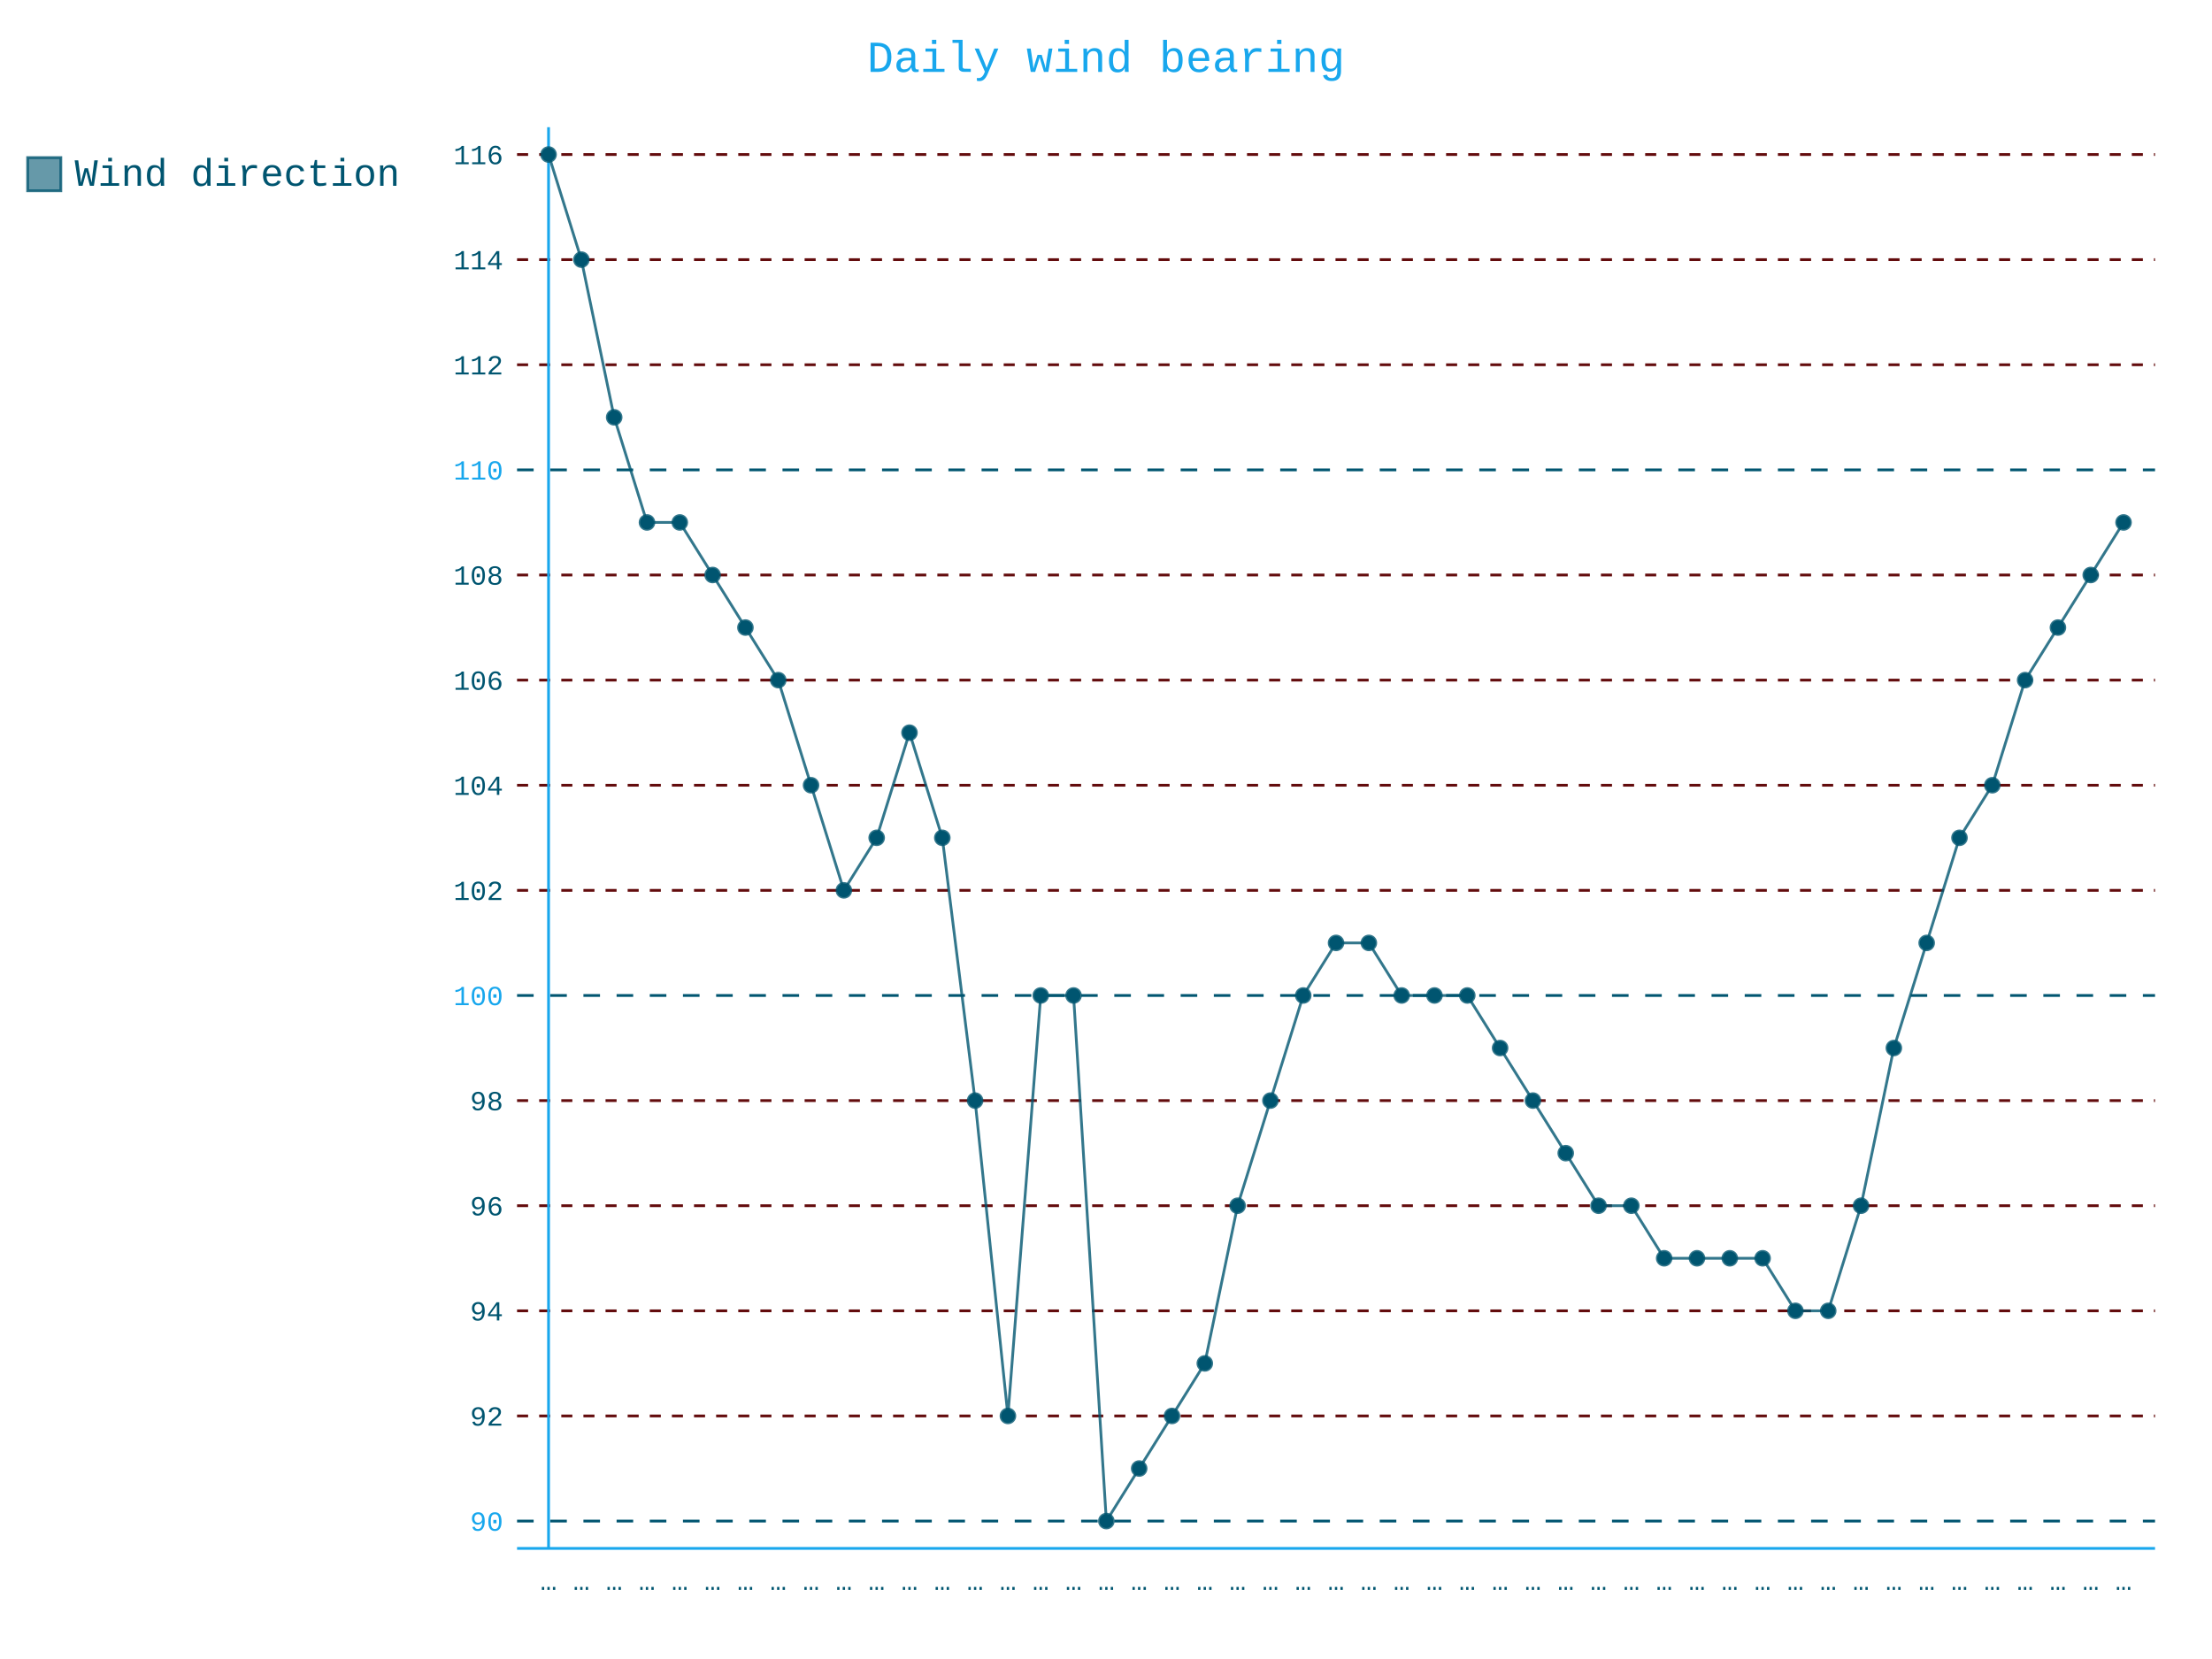
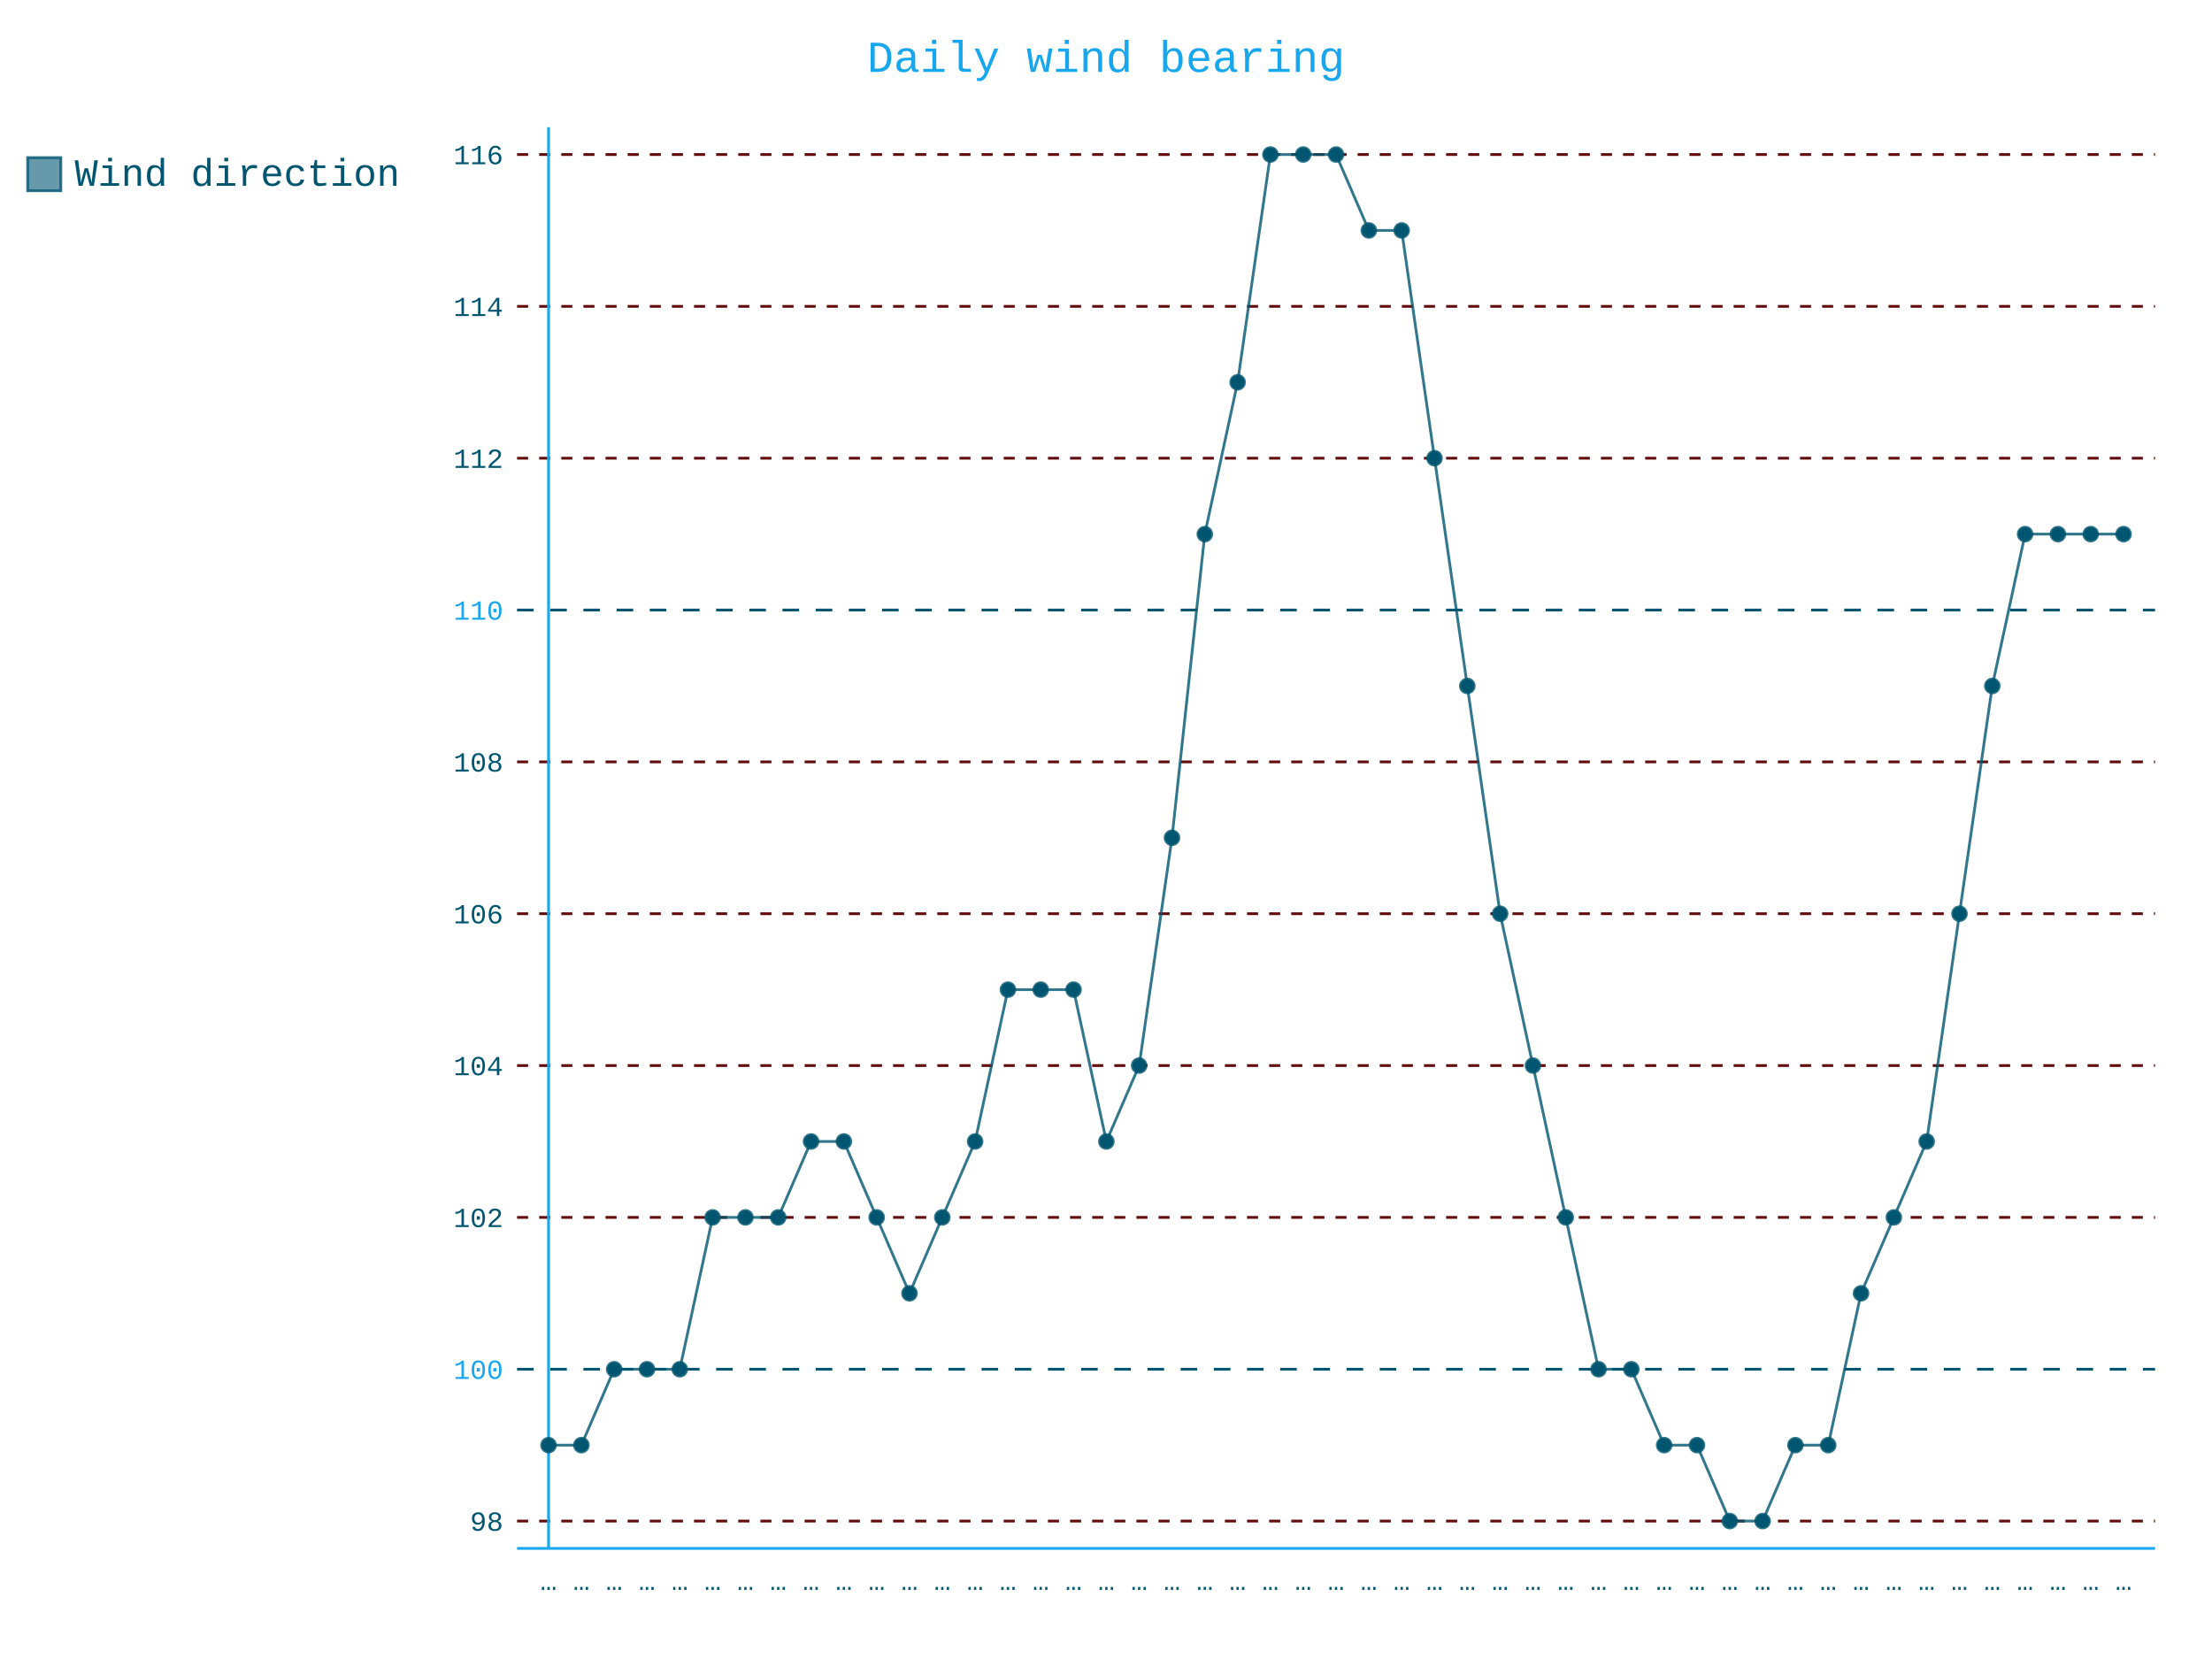
- <svg xmlns="http://www.w3.org/2000/svg" id="chart-e20627a0-2684-4f7e-abff-e2e1df52dd58" class="pygal-chart" viewBox="0 0 800 600">
+ <svg xmlns="http://www.w3.org/2000/svg" id="chart-c7358ca7-4b17-4e4b-8acf-7faa290faac4" class="pygal-chart" viewBox="0 0 800 600">
  <defs>
-     <style type="text/css">#chart-e20627a0-2684-4f7e-abff-e2e1df52dd58{-webkit-user-select:none;-webkit-font-smoothing:antialiased;font-family:Consolas,"Liberation Mono",Menlo,Courier,monospace}#chart-e20627a0-2684-4f7e-abff-e2e1df52dd58 .title{font-family:Consolas,"Liberation Mono",Menlo,Courier,monospace;font-size:16px}#chart-e20627a0-2684-4f7e-abff-e2e1df52dd58 .legends .legend text{font-family:Consolas,"Liberation Mono",Menlo,Courier,monospace;font-size:14px}#chart-e20627a0-2684-4f7e-abff-e2e1df52dd58 .axis text{font-family:Consolas,"Liberation Mono",Menlo,Courier,monospace;font-size:10px}#chart-e20627a0-2684-4f7e-abff-e2e1df52dd58 .axis text.major{font-family:Consolas,"Liberation Mono",Menlo,Courier,monospace;font-size:10px}#chart-e20627a0-2684-4f7e-abff-e2e1df52dd58 .text-overlay text.value{font-family:Consolas,"Liberation Mono",Menlo,Courier,monospace;font-size:16px}#chart-e20627a0-2684-4f7e-abff-e2e1df52dd58 .text-overlay text.label{font-family:Consolas,"Liberation Mono",Menlo,Courier,monospace;font-size:10px}#chart-e20627a0-2684-4f7e-abff-e2e1df52dd58 .tooltip{font-family:Consolas,"Liberation Mono",Menlo,Courier,monospace;font-size:14px}#chart-e20627a0-2684-4f7e-abff-e2e1df52dd58 text.no_data{font-family:Consolas,"Liberation Mono",Menlo,Courier,monospace;font-size:64px}
- #chart-e20627a0-2684-4f7e-abff-e2e1df52dd58{background-color:transparent}#chart-e20627a0-2684-4f7e-abff-e2e1df52dd58 path,#chart-e20627a0-2684-4f7e-abff-e2e1df52dd58 line,#chart-e20627a0-2684-4f7e-abff-e2e1df52dd58 rect,#chart-e20627a0-2684-4f7e-abff-e2e1df52dd58 circle{-webkit-transition:400ms ease-in;-moz-transition:400ms ease-in;transition:400ms ease-in}#chart-e20627a0-2684-4f7e-abff-e2e1df52dd58 .graph &gt; .background{fill:transparent}#chart-e20627a0-2684-4f7e-abff-e2e1df52dd58 .plot &gt; .background{fill:transparent}#chart-e20627a0-2684-4f7e-abff-e2e1df52dd58 .graph{fill:#005570}#chart-e20627a0-2684-4f7e-abff-e2e1df52dd58 text.no_data{fill:#18a7ed}#chart-e20627a0-2684-4f7e-abff-e2e1df52dd58 .title{fill:#18a7ed}#chart-e20627a0-2684-4f7e-abff-e2e1df52dd58 .legends .legend text{fill:#005570}#chart-e20627a0-2684-4f7e-abff-e2e1df52dd58 .legends .legend:hover text{fill:#18a7ed}#chart-e20627a0-2684-4f7e-abff-e2e1df52dd58 .axis .line{stroke:#18a7ed}#chart-e20627a0-2684-4f7e-abff-e2e1df52dd58 .axis .guide.line{stroke:#630C0D}#chart-e20627a0-2684-4f7e-abff-e2e1df52dd58 .axis .major.line{stroke:#005570}#chart-e20627a0-2684-4f7e-abff-e2e1df52dd58 .axis text.major{fill:#18a7ed}#chart-e20627a0-2684-4f7e-abff-e2e1df52dd58 .axis.y .guides:hover .guide.line,#chart-e20627a0-2684-4f7e-abff-e2e1df52dd58 .line-graph .axis.x .guides:hover .guide.line,#chart-e20627a0-2684-4f7e-abff-e2e1df52dd58 .stackedline-graph .axis.x .guides:hover .guide.line,#chart-e20627a0-2684-4f7e-abff-e2e1df52dd58 .xy-graph .axis.x .guides:hover .guide.line{stroke:#18a7ed}#chart-e20627a0-2684-4f7e-abff-e2e1df52dd58 .axis .guides:hover text{fill:#18a7ed}#chart-e20627a0-2684-4f7e-abff-e2e1df52dd58 .reactive{fill-opacity:.6;stroke-opacity:.8}#chart-e20627a0-2684-4f7e-abff-e2e1df52dd58 .ci{stroke:#005570}#chart-e20627a0-2684-4f7e-abff-e2e1df52dd58 .reactive.active,#chart-e20627a0-2684-4f7e-abff-e2e1df52dd58 .active .reactive{fill-opacity:.9;stroke-opacity:.9;stroke-width:4}#chart-e20627a0-2684-4f7e-abff-e2e1df52dd58 .ci .reactive.active{stroke-width:1.5}#chart-e20627a0-2684-4f7e-abff-e2e1df52dd58 .series text{fill:#18a7ed}#chart-e20627a0-2684-4f7e-abff-e2e1df52dd58 .tooltip rect{fill:transparent;stroke:#18a7ed;-webkit-transition:opacity 400ms ease-in;-moz-transition:opacity 400ms ease-in;transition:opacity 400ms ease-in}#chart-e20627a0-2684-4f7e-abff-e2e1df52dd58 .tooltip .label{fill:#005570}#chart-e20627a0-2684-4f7e-abff-e2e1df52dd58 .tooltip .label{fill:#005570}#chart-e20627a0-2684-4f7e-abff-e2e1df52dd58 .tooltip .legend{font-size:.8em;fill:#630C0D}#chart-e20627a0-2684-4f7e-abff-e2e1df52dd58 .tooltip .x_label{font-size:.6em;fill:#18a7ed}#chart-e20627a0-2684-4f7e-abff-e2e1df52dd58 .tooltip .xlink{font-size:.5em;text-decoration:underline}#chart-e20627a0-2684-4f7e-abff-e2e1df52dd58 .tooltip .value{font-size:1.5em}#chart-e20627a0-2684-4f7e-abff-e2e1df52dd58 .bound{font-size:.5em}#chart-e20627a0-2684-4f7e-abff-e2e1df52dd58 .max-value{font-size:.75em;fill:#630C0D}#chart-e20627a0-2684-4f7e-abff-e2e1df52dd58 .map-element{fill:transparent;stroke:#630C0D !important}#chart-e20627a0-2684-4f7e-abff-e2e1df52dd58 .map-element .reactive{fill-opacity:inherit;stroke-opacity:inherit}#chart-e20627a0-2684-4f7e-abff-e2e1df52dd58 .color-0,#chart-e20627a0-2684-4f7e-abff-e2e1df52dd58 .color-0 a:visited{stroke:#005570;fill:#005570}#chart-e20627a0-2684-4f7e-abff-e2e1df52dd58 .text-overlay .color-0 text{fill:black}
- #chart-e20627a0-2684-4f7e-abff-e2e1df52dd58 text.no_data{text-anchor:middle}#chart-e20627a0-2684-4f7e-abff-e2e1df52dd58 .guide.line{fill:none}#chart-e20627a0-2684-4f7e-abff-e2e1df52dd58 .centered{text-anchor:middle}#chart-e20627a0-2684-4f7e-abff-e2e1df52dd58 .title{text-anchor:middle}#chart-e20627a0-2684-4f7e-abff-e2e1df52dd58 .legends .legend text{fill-opacity:1}#chart-e20627a0-2684-4f7e-abff-e2e1df52dd58 .axis.x text{text-anchor:middle}#chart-e20627a0-2684-4f7e-abff-e2e1df52dd58 .axis.x:not(.web) text[transform]{text-anchor:start}#chart-e20627a0-2684-4f7e-abff-e2e1df52dd58 .axis.x:not(.web) text[transform].backwards{text-anchor:end}#chart-e20627a0-2684-4f7e-abff-e2e1df52dd58 .axis.y text{text-anchor:end}#chart-e20627a0-2684-4f7e-abff-e2e1df52dd58 .axis.y text[transform].backwards{text-anchor:start}#chart-e20627a0-2684-4f7e-abff-e2e1df52dd58 .axis.y2 text{text-anchor:start}#chart-e20627a0-2684-4f7e-abff-e2e1df52dd58 .axis.y2 text[transform].backwards{text-anchor:end}#chart-e20627a0-2684-4f7e-abff-e2e1df52dd58 .axis .guide.line{stroke-dasharray:4,4}#chart-e20627a0-2684-4f7e-abff-e2e1df52dd58 .axis .major.guide.line{stroke-dasharray:6,6}#chart-e20627a0-2684-4f7e-abff-e2e1df52dd58 .horizontal .axis.y .guide.line,#chart-e20627a0-2684-4f7e-abff-e2e1df52dd58 .horizontal .axis.y2 .guide.line,#chart-e20627a0-2684-4f7e-abff-e2e1df52dd58 .vertical .axis.x .guide.line{opacity:0}#chart-e20627a0-2684-4f7e-abff-e2e1df52dd58 .horizontal .axis.always_show .guide.line,#chart-e20627a0-2684-4f7e-abff-e2e1df52dd58 .vertical .axis.always_show .guide.line{opacity:1 !important}#chart-e20627a0-2684-4f7e-abff-e2e1df52dd58 .axis.y .guides:hover .guide.line,#chart-e20627a0-2684-4f7e-abff-e2e1df52dd58 .axis.y2 .guides:hover .guide.line,#chart-e20627a0-2684-4f7e-abff-e2e1df52dd58 .axis.x .guides:hover .guide.line{opacity:1}#chart-e20627a0-2684-4f7e-abff-e2e1df52dd58 .axis .guides:hover text{opacity:1}#chart-e20627a0-2684-4f7e-abff-e2e1df52dd58 .nofill{fill:none}#chart-e20627a0-2684-4f7e-abff-e2e1df52dd58 .subtle-fill{fill-opacity:.2}#chart-e20627a0-2684-4f7e-abff-e2e1df52dd58 .dot{stroke-width:1px;fill-opacity:1}#chart-e20627a0-2684-4f7e-abff-e2e1df52dd58 .dot.active{stroke-width:5px}#chart-e20627a0-2684-4f7e-abff-e2e1df52dd58 .dot.negative{fill:transparent}#chart-e20627a0-2684-4f7e-abff-e2e1df52dd58 text,#chart-e20627a0-2684-4f7e-abff-e2e1df52dd58 tspan{stroke:none !important}#chart-e20627a0-2684-4f7e-abff-e2e1df52dd58 .series text.active{opacity:1}#chart-e20627a0-2684-4f7e-abff-e2e1df52dd58 .tooltip rect{fill-opacity:.95;stroke-width:.5}#chart-e20627a0-2684-4f7e-abff-e2e1df52dd58 .tooltip text{fill-opacity:1}#chart-e20627a0-2684-4f7e-abff-e2e1df52dd58 .showable{visibility:hidden}#chart-e20627a0-2684-4f7e-abff-e2e1df52dd58 .showable.shown{visibility:visible}#chart-e20627a0-2684-4f7e-abff-e2e1df52dd58 .gauge-background{fill:rgba(229,229,229,1);stroke:none}#chart-e20627a0-2684-4f7e-abff-e2e1df52dd58 .bg-lines{stroke:transparent;stroke-width:2px}</style>
+     <style type="text/css">#chart-c7358ca7-4b17-4e4b-8acf-7faa290faac4{-webkit-user-select:none;-webkit-font-smoothing:antialiased;font-family:Consolas,"Liberation Mono",Menlo,Courier,monospace}#chart-c7358ca7-4b17-4e4b-8acf-7faa290faac4 .title{font-family:Consolas,"Liberation Mono",Menlo,Courier,monospace;font-size:16px}#chart-c7358ca7-4b17-4e4b-8acf-7faa290faac4 .legends .legend text{font-family:Consolas,"Liberation Mono",Menlo,Courier,monospace;font-size:14px}#chart-c7358ca7-4b17-4e4b-8acf-7faa290faac4 .axis text{font-family:Consolas,"Liberation Mono",Menlo,Courier,monospace;font-size:10px}#chart-c7358ca7-4b17-4e4b-8acf-7faa290faac4 .axis text.major{font-family:Consolas,"Liberation Mono",Menlo,Courier,monospace;font-size:10px}#chart-c7358ca7-4b17-4e4b-8acf-7faa290faac4 .text-overlay text.value{font-family:Consolas,"Liberation Mono",Menlo,Courier,monospace;font-size:16px}#chart-c7358ca7-4b17-4e4b-8acf-7faa290faac4 .text-overlay text.label{font-family:Consolas,"Liberation Mono",Menlo,Courier,monospace;font-size:10px}#chart-c7358ca7-4b17-4e4b-8acf-7faa290faac4 .tooltip{font-family:Consolas,"Liberation Mono",Menlo,Courier,monospace;font-size:14px}#chart-c7358ca7-4b17-4e4b-8acf-7faa290faac4 text.no_data{font-family:Consolas,"Liberation Mono",Menlo,Courier,monospace;font-size:64px}
+ #chart-c7358ca7-4b17-4e4b-8acf-7faa290faac4{background-color:transparent}#chart-c7358ca7-4b17-4e4b-8acf-7faa290faac4 path,#chart-c7358ca7-4b17-4e4b-8acf-7faa290faac4 line,#chart-c7358ca7-4b17-4e4b-8acf-7faa290faac4 rect,#chart-c7358ca7-4b17-4e4b-8acf-7faa290faac4 circle{-webkit-transition:400ms ease-in;-moz-transition:400ms ease-in;transition:400ms ease-in}#chart-c7358ca7-4b17-4e4b-8acf-7faa290faac4 .graph &gt; .background{fill:transparent}#chart-c7358ca7-4b17-4e4b-8acf-7faa290faac4 .plot &gt; .background{fill:transparent}#chart-c7358ca7-4b17-4e4b-8acf-7faa290faac4 .graph{fill:#005570}#chart-c7358ca7-4b17-4e4b-8acf-7faa290faac4 text.no_data{fill:#18a7ed}#chart-c7358ca7-4b17-4e4b-8acf-7faa290faac4 .title{fill:#18a7ed}#chart-c7358ca7-4b17-4e4b-8acf-7faa290faac4 .legends .legend text{fill:#005570}#chart-c7358ca7-4b17-4e4b-8acf-7faa290faac4 .legends .legend:hover text{fill:#18a7ed}#chart-c7358ca7-4b17-4e4b-8acf-7faa290faac4 .axis .line{stroke:#18a7ed}#chart-c7358ca7-4b17-4e4b-8acf-7faa290faac4 .axis .guide.line{stroke:#630C0D}#chart-c7358ca7-4b17-4e4b-8acf-7faa290faac4 .axis .major.line{stroke:#005570}#chart-c7358ca7-4b17-4e4b-8acf-7faa290faac4 .axis text.major{fill:#18a7ed}#chart-c7358ca7-4b17-4e4b-8acf-7faa290faac4 .axis.y .guides:hover .guide.line,#chart-c7358ca7-4b17-4e4b-8acf-7faa290faac4 .line-graph .axis.x .guides:hover .guide.line,#chart-c7358ca7-4b17-4e4b-8acf-7faa290faac4 .stackedline-graph .axis.x .guides:hover .guide.line,#chart-c7358ca7-4b17-4e4b-8acf-7faa290faac4 .xy-graph .axis.x .guides:hover .guide.line{stroke:#18a7ed}#chart-c7358ca7-4b17-4e4b-8acf-7faa290faac4 .axis .guides:hover text{fill:#18a7ed}#chart-c7358ca7-4b17-4e4b-8acf-7faa290faac4 .reactive{fill-opacity:.6;stroke-opacity:.8}#chart-c7358ca7-4b17-4e4b-8acf-7faa290faac4 .ci{stroke:#005570}#chart-c7358ca7-4b17-4e4b-8acf-7faa290faac4 .reactive.active,#chart-c7358ca7-4b17-4e4b-8acf-7faa290faac4 .active .reactive{fill-opacity:.9;stroke-opacity:.9;stroke-width:4}#chart-c7358ca7-4b17-4e4b-8acf-7faa290faac4 .ci .reactive.active{stroke-width:1.5}#chart-c7358ca7-4b17-4e4b-8acf-7faa290faac4 .series text{fill:#18a7ed}#chart-c7358ca7-4b17-4e4b-8acf-7faa290faac4 .tooltip rect{fill:transparent;stroke:#18a7ed;-webkit-transition:opacity 400ms ease-in;-moz-transition:opacity 400ms ease-in;transition:opacity 400ms ease-in}#chart-c7358ca7-4b17-4e4b-8acf-7faa290faac4 .tooltip .label{fill:#005570}#chart-c7358ca7-4b17-4e4b-8acf-7faa290faac4 .tooltip .label{fill:#005570}#chart-c7358ca7-4b17-4e4b-8acf-7faa290faac4 .tooltip .legend{font-size:.8em;fill:#630C0D}#chart-c7358ca7-4b17-4e4b-8acf-7faa290faac4 .tooltip .x_label{font-size:.6em;fill:#18a7ed}#chart-c7358ca7-4b17-4e4b-8acf-7faa290faac4 .tooltip .xlink{font-size:.5em;text-decoration:underline}#chart-c7358ca7-4b17-4e4b-8acf-7faa290faac4 .tooltip .value{font-size:1.5em}#chart-c7358ca7-4b17-4e4b-8acf-7faa290faac4 .bound{font-size:.5em}#chart-c7358ca7-4b17-4e4b-8acf-7faa290faac4 .max-value{font-size:.75em;fill:#630C0D}#chart-c7358ca7-4b17-4e4b-8acf-7faa290faac4 .map-element{fill:transparent;stroke:#630C0D !important}#chart-c7358ca7-4b17-4e4b-8acf-7faa290faac4 .map-element .reactive{fill-opacity:inherit;stroke-opacity:inherit}#chart-c7358ca7-4b17-4e4b-8acf-7faa290faac4 .color-0,#chart-c7358ca7-4b17-4e4b-8acf-7faa290faac4 .color-0 a:visited{stroke:#005570;fill:#005570}#chart-c7358ca7-4b17-4e4b-8acf-7faa290faac4 .text-overlay .color-0 text{fill:black}
+ #chart-c7358ca7-4b17-4e4b-8acf-7faa290faac4 text.no_data{text-anchor:middle}#chart-c7358ca7-4b17-4e4b-8acf-7faa290faac4 .guide.line{fill:none}#chart-c7358ca7-4b17-4e4b-8acf-7faa290faac4 .centered{text-anchor:middle}#chart-c7358ca7-4b17-4e4b-8acf-7faa290faac4 .title{text-anchor:middle}#chart-c7358ca7-4b17-4e4b-8acf-7faa290faac4 .legends .legend text{fill-opacity:1}#chart-c7358ca7-4b17-4e4b-8acf-7faa290faac4 .axis.x text{text-anchor:middle}#chart-c7358ca7-4b17-4e4b-8acf-7faa290faac4 .axis.x:not(.web) text[transform]{text-anchor:start}#chart-c7358ca7-4b17-4e4b-8acf-7faa290faac4 .axis.x:not(.web) text[transform].backwards{text-anchor:end}#chart-c7358ca7-4b17-4e4b-8acf-7faa290faac4 .axis.y text{text-anchor:end}#chart-c7358ca7-4b17-4e4b-8acf-7faa290faac4 .axis.y text[transform].backwards{text-anchor:start}#chart-c7358ca7-4b17-4e4b-8acf-7faa290faac4 .axis.y2 text{text-anchor:start}#chart-c7358ca7-4b17-4e4b-8acf-7faa290faac4 .axis.y2 text[transform].backwards{text-anchor:end}#chart-c7358ca7-4b17-4e4b-8acf-7faa290faac4 .axis .guide.line{stroke-dasharray:4,4}#chart-c7358ca7-4b17-4e4b-8acf-7faa290faac4 .axis .major.guide.line{stroke-dasharray:6,6}#chart-c7358ca7-4b17-4e4b-8acf-7faa290faac4 .horizontal .axis.y .guide.line,#chart-c7358ca7-4b17-4e4b-8acf-7faa290faac4 .horizontal .axis.y2 .guide.line,#chart-c7358ca7-4b17-4e4b-8acf-7faa290faac4 .vertical .axis.x .guide.line{opacity:0}#chart-c7358ca7-4b17-4e4b-8acf-7faa290faac4 .horizontal .axis.always_show .guide.line,#chart-c7358ca7-4b17-4e4b-8acf-7faa290faac4 .vertical .axis.always_show .guide.line{opacity:1 !important}#chart-c7358ca7-4b17-4e4b-8acf-7faa290faac4 .axis.y .guides:hover .guide.line,#chart-c7358ca7-4b17-4e4b-8acf-7faa290faac4 .axis.y2 .guides:hover .guide.line,#chart-c7358ca7-4b17-4e4b-8acf-7faa290faac4 .axis.x .guides:hover .guide.line{opacity:1}#chart-c7358ca7-4b17-4e4b-8acf-7faa290faac4 .axis .guides:hover text{opacity:1}#chart-c7358ca7-4b17-4e4b-8acf-7faa290faac4 .nofill{fill:none}#chart-c7358ca7-4b17-4e4b-8acf-7faa290faac4 .subtle-fill{fill-opacity:.2}#chart-c7358ca7-4b17-4e4b-8acf-7faa290faac4 .dot{stroke-width:1px;fill-opacity:1}#chart-c7358ca7-4b17-4e4b-8acf-7faa290faac4 .dot.active{stroke-width:5px}#chart-c7358ca7-4b17-4e4b-8acf-7faa290faac4 .dot.negative{fill:transparent}#chart-c7358ca7-4b17-4e4b-8acf-7faa290faac4 text,#chart-c7358ca7-4b17-4e4b-8acf-7faa290faac4 tspan{stroke:none !important}#chart-c7358ca7-4b17-4e4b-8acf-7faa290faac4 .series text.active{opacity:1}#chart-c7358ca7-4b17-4e4b-8acf-7faa290faac4 .tooltip rect{fill-opacity:.95;stroke-width:.5}#chart-c7358ca7-4b17-4e4b-8acf-7faa290faac4 .tooltip text{fill-opacity:1}#chart-c7358ca7-4b17-4e4b-8acf-7faa290faac4 .showable{visibility:hidden}#chart-c7358ca7-4b17-4e4b-8acf-7faa290faac4 .showable.shown{visibility:visible}#chart-c7358ca7-4b17-4e4b-8acf-7faa290faac4 .gauge-background{fill:rgba(229,229,229,1);stroke:none}#chart-c7358ca7-4b17-4e4b-8acf-7faa290faac4 .bg-lines{stroke:transparent;stroke-width:2px}</style>
  </defs>
  <g class="graph line-graph vertical">
    <rect class="background" height="600" width="800" x="0" y="0" />
    <g class="plot" transform="translate(187, 46)">
      <rect class="background" height="514" width="592.4" x="0" y="0" />
      <g class="axis y always_show">
        <path class="line" d="M0 514 h592.4" />
        <g class="guides">
-           <path class="major guide line" d="M0 504.115 h592.4" />
-           <text class="major" x="-5" y="507.615">90</text>
-         </g>
-         <g class="guides">
-           <path class="guide line" d="M0 466.098 h592.4" />
-           <text class="" x="-5" y="469.598">92</text>
-         </g>
-         <g class="guides">
-           <path class="guide line" d="M0 428.08 h592.4" />
-           <text class="" x="-5" y="431.58">94</text>
-         </g>
-         <g class="guides">
-           <path class="guide line" d="M0 390.062 h592.4" />
-           <text class="" x="-5" y="393.562">96</text>
-         </g>
-         <g class="guides">
-           <path class="guide line" d="M0 352.044 h592.4" />
-           <text class="" x="-5" y="355.544">98</text>
-         </g>
-         <g class="guides">
-           <path class="major guide line" d="M0 314.027 h592.4" />
-           <text class="major" x="-5" y="317.527">100</text>
-         </g>
-         <g class="guides">
-           <path class="guide line" d="M0 276.009 h592.4" />
-           <text class="" x="-5" y="279.509">102</text>
-         </g>
-         <g class="guides">
-           <path class="guide line" d="M0 237.991 h592.4" />
-           <text class="" x="-5" y="241.491">104</text>
-         </g>
-         <g class="guides">
-           <path class="guide line" d="M0 199.973 h592.4" />
-           <text class="" x="-5" y="203.473">106</text>
-         </g>
-         <g class="guides">
-           <path class="guide line" d="M0 161.956 h592.4" />
-           <text class="" x="-5" y="165.456">108</text>
-         </g>
-         <g class="guides">
-           <path class="major guide line" d="M0 123.938 h592.4" />
-           <text class="major" x="-5" y="127.438">110</text>
-         </g>
-         <g class="guides">
-           <path class="guide line" d="M0 85.92 h592.4" />
-           <text class="" x="-5" y="89.42">112</text>
-         </g>
-         <g class="guides">
-           <path class="guide line" d="M0 47.902 h592.4" />
-           <text class="" x="-5" y="51.402">114</text>
+           <path class="guide line" d="M0 504.115 h592.4" />
+           <text class="" x="-5" y="507.615">98</text>
+         </g>
+         <g class="guides">
+           <path class="major guide line" d="M0 449.201 h592.4" />
+           <text class="major" x="-5" y="452.701">100</text>
+         </g>
+         <g class="guides">
+           <path class="guide line" d="M0 394.286 h592.4" />
+           <text class="" x="-5" y="397.786">102</text>
+         </g>
+         <g class="guides">
+           <path class="guide line" d="M0 339.372 h592.4" />
+           <text class="" x="-5" y="342.872">104</text>
+         </g>
+         <g class="guides">
+           <path class="guide line" d="M0 284.457 h592.4" />
+           <text class="" x="-5" y="287.957">106</text>
+         </g>
+         <g class="guides">
+           <path class="guide line" d="M0 229.543 h592.4" />
+           <text class="" x="-5" y="233.043">108</text>
+         </g>
+         <g class="guides">
+           <path class="major guide line" d="M0 174.628 h592.4" />
+           <text class="major" x="-5" y="178.128">110</text>
+         </g>
+         <g class="guides">
+           <path class="guide line" d="M0 119.714 h592.4" />
+           <text class="" x="-5" y="123.214">112</text>
+         </g>
+         <g class="guides">
+           <path class="guide line" d="M0 64.799 h592.4" />
+           <text class="" x="-5" y="68.299">114</text>
        </g>
        <g class="guides">
          <path class="guide line" d="M0 9.885 h592.4" />
          <text class="" x="-5" y="13.385">116</text>
        </g>
      </g>
      <g class="axis x">
        <g class="guides">
          <path class="line" d="M11.392 0 v514" />
          <text class="" x="11.392" y="529.0">…</text>
        </g>
        <g class="guides">
          <path class="guide line" d="M23.259 0 v514" />
          <text class="" x="23.259" y="529.0">…</text>
        </g>
        <g class="guides">
          <path class="guide line" d="M35.126 0 v514" />
          <text class="" x="35.126" y="529.0">…</text>
        </g>
        <g class="guides">
          <path class="guide line" d="M46.993 0 v514" />
          <text class="" x="46.993" y="529.0">…</text>
        </g>
        <g class="guides">
          <path class="guide line" d="M58.86 0 v514" />
          <text class="" x="58.86" y="529.0">…</text>
        </g>
        <g class="guides">
          <path class="guide line" d="M70.727 0 v514" />
          <text class="" x="70.727" y="529.0">…</text>
        </g>
        <g class="guides">
          <path class="guide line" d="M82.594 0 v514" />
          <text class="" x="82.594" y="529.0">…</text>
        </g>
        <g class="guides">
          <path class="guide line" d="M94.461 0 v514" />
          <text class="" x="94.461" y="529.0">…</text>
        </g>
        <g class="guides">
          <path class="guide line" d="M106.328 0 v514" />
          <text class="" x="106.328" y="529.0">…</text>
        </g>
        <g class="guides">
          <path class="guide line" d="M118.195 0 v514" />
          <text class="" x="118.195" y="529.0">…</text>
        </g>
        <g class="guides">
          <path class="guide line" d="M130.062 0 v514" />
          <text class="" x="130.062" y="529.0">…</text>
        </g>
        <g class="guides">
          <path class="guide line" d="M141.929 0 v514" />
          <text class="" x="141.929" y="529.0">…</text>
        </g>
        <g class="guides">
          <path class="guide line" d="M153.796 0 v514" />
          <text class="" x="153.796" y="529.0">…</text>
        </g>
        <g class="guides">
          <path class="guide line" d="M165.663 0 v514" />
          <text class="" x="165.663" y="529.0">…</text>
        </g>
        <g class="guides">
          <path class="guide line" d="M177.53 0 v514" />
          <text class="" x="177.53" y="529.0">…</text>
        </g>
        <g class="guides">
          <path class="guide line" d="M189.397 0 v514" />
          <text class="" x="189.397" y="529.0">…</text>
        </g>
        <g class="guides">
          <path class="guide line" d="M201.264 0 v514" />
          <text class="" x="201.264" y="529.0">…</text>
        </g>
        <g class="guides">
          <path class="guide line" d="M213.131 0 v514" />
          <text class="" x="213.131" y="529.0">…</text>
        </g>
        <g class="guides">
          <path class="guide line" d="M224.998 0 v514" />
          <text class="" x="224.998" y="529.0">…</text>
        </g>
        <g class="guides">
          <path class="guide line" d="M236.865 0 v514" />
          <text class="" x="236.865" y="529.0">…</text>
        </g>
        <g class="guides">
          <path class="guide line" d="M248.732 0 v514" />
          <text class="" x="248.732" y="529.0">…</text>
        </g>
        <g class="guides">
          <path class="guide line" d="M260.599 0 v514" />
          <text class="" x="260.599" y="529.0">…</text>
        </g>
        <g class="guides">
          <path class="guide line" d="M272.466 0 v514" />
          <text class="" x="272.466" y="529.0">…</text>
        </g>
        <g class="guides">
          <path class="guide line" d="M284.333 0 v514" />
          <text class="" x="284.333" y="529.0">…</text>
        </g>
        <g class="guides">
          <path class="guide line" d="M296.2 0 v514" />
          <text class="" x="296.2" y="529.0">…</text>
        </g>
        <g class="guides">
          <path class="guide line" d="M308.067 0 v514" />
          <text class="" x="308.067" y="529.0">…</text>
        </g>
        <g class="guides">
          <path class="guide line" d="M319.934 0 v514" />
          <text class="" x="319.934" y="529.0">…</text>
        </g>
        <g class="guides">
          <path class="guide line" d="M331.801 0 v514" />
          <text class="" x="331.801" y="529.0">…</text>
        </g>
        <g class="guides">
          <path class="guide line" d="M343.668 0 v514" />
          <text class="" x="343.668" y="529.0">…</text>
        </g>
        <g class="guides">
          <path class="guide line" d="M355.535 0 v514" />
          <text class="" x="355.535" y="529.0">…</text>
        </g>
        <g class="guides">
          <path class="guide line" d="M367.402 0 v514" />
          <text class="" x="367.402" y="529.0">…</text>
        </g>
        <g class="guides">
          <path class="guide line" d="M379.269 0 v514" />
          <text class="" x="379.269" y="529.0">…</text>
        </g>
        <g class="guides">
          <path class="guide line" d="M391.136 0 v514" />
          <text class="" x="391.136" y="529.0">…</text>
        </g>
        <g class="guides">
          <path class="guide line" d="M403.003 0 v514" />
          <text class="" x="403.003" y="529.0">…</text>
        </g>
        <g class="guides">
          <path class="guide line" d="M414.87 0 v514" />
          <text class="" x="414.87" y="529.0">…</text>
        </g>
        <g class="guides">
          <path class="guide line" d="M426.737 0 v514" />
          <text class="" x="426.737" y="529.0">…</text>
        </g>
        <g class="guides">
          <path class="guide line" d="M438.604 0 v514" />
          <text class="" x="438.604" y="529.0">…</text>
        </g>
        <g class="guides">
          <path class="guide line" d="M450.471 0 v514" />
          <text class="" x="450.471" y="529.0">…</text>
        </g>
        <g class="guides">
          <path class="guide line" d="M462.338 0 v514" />
          <text class="" x="462.338" y="529.0">…</text>
        </g>
        <g class="guides">
          <path class="guide line" d="M474.205 0 v514" />
          <text class="" x="474.205" y="529.0">…</text>
        </g>
        <g class="guides">
          <path class="guide line" d="M486.072 0 v514" />
          <text class="" x="486.072" y="529.0">…</text>
        </g>
        <g class="guides">
          <path class="guide line" d="M497.939 0 v514" />
          <text class="" x="497.939" y="529.0">…</text>
        </g>
        <g class="guides">
          <path class="guide line" d="M509.806 0 v514" />
          <text class="" x="509.806" y="529.0">…</text>
        </g>
        <g class="guides">
          <path class="guide line" d="M521.673 0 v514" />
          <text class="" x="521.673" y="529.0">…</text>
        </g>
        <g class="guides">
          <path class="guide line" d="M533.54 0 v514" />
          <text class="" x="533.54" y="529.0">…</text>
        </g>
        <g class="guides">
          <path class="guide line" d="M545.407 0 v514" />
          <text class="" x="545.407" y="529.0">…</text>
        </g>
        <g class="guides">
          <path class="guide line" d="M557.274 0 v514" />
          <text class="" x="557.274" y="529.0">…</text>
        </g>
        <g class="guides">
          <path class="guide line" d="M569.141 0 v514" />
          <text class="" x="569.141" y="529.0">…</text>
        </g>
        <g class="guides">
          <path class="guide line" d="M581.008 0 v514" />
          <text class="" x="581.008" y="529.0">…</text>
        </g>
      </g>
      <g class="series serie-0 color-0">
-         <path class="line reactive nofill" d="M11.392 9.885 L23.259 47.902 35.126 104.929 46.993 142.947 58.86 142.947 70.727 161.956 82.594 180.964 94.461 199.973 106.328 237.991 118.195 276.009 130.062 257 141.929 218.982 153.796 257 165.663 352.044 177.53 466.098 189.397 314.027 201.264 314.027 213.131 504.115 224.998 485.107 236.865 466.098 248.732 447.089 260.599 390.062 272.466 352.044 284.333 314.027 296.2 295.018 308.067 295.018 319.934 314.027 331.801 314.027 343.668 314.027 355.535 333.036 367.402 352.044 379.269 371.053 391.136 390.062 403.003 390.062 414.87 409.071 426.737 409.071 438.604 409.071 450.471 409.071 462.338 428.08 474.205 428.08 486.072 390.062 497.939 333.036 509.806 295.018 521.673 257 533.54 237.991 545.407 199.973 557.274 180.964 569.141 161.956 581.008 142.947" />
+         <path class="line reactive nofill" d="M11.392 476.658 L23.259 476.658 35.126 449.201 46.993 449.201 58.86 449.201 70.727 394.286 82.594 394.286 94.461 394.286 106.328 366.829 118.195 366.829 130.062 394.286 141.929 421.744 153.796 394.286 165.663 366.829 177.53 311.915 189.397 311.915 201.264 311.915 213.131 366.829 224.998 339.372 236.865 257 248.732 147.171 260.599 92.256 272.466 9.885 284.333 9.885 296.2 9.885 308.067 37.342 319.934 37.342 331.801 119.714 343.668 202.085 355.535 284.457 367.402 339.372 379.269 394.286 391.136 449.201 403.003 449.201 414.87 476.658 426.737 476.658 438.604 504.115 450.471 504.115 462.338 476.658 474.205 476.658 486.072 421.744 497.939 394.286 509.806 366.829 521.673 284.457 533.54 202.085 545.407 147.171 557.274 147.171 569.141 147.171 581.008 147.171" />
      </g>
    </g>
    <g class="titles">
      <text class="title plot_title" x="400.0" y="26">Daily wind bearing</text>
    </g>
    <g class="plot overlay" transform="translate(187, 46)">
      <g class="series serie-0 color-0">
        <g class="dots">
-           <circle class="dot reactive tooltip-trigger" cx="11.392" cy="9.885" r="2.5" />
-         </g>
-         <g class="dots">
-           <circle class="dot reactive tooltip-trigger" cx="23.259" cy="47.902" r="2.5" />
-         </g>
-         <g class="dots">
-           <circle class="dot reactive tooltip-trigger" cx="35.126" cy="104.929" r="2.5" />
-         </g>
-         <g class="dots">
-           <circle class="dot reactive tooltip-trigger" cx="46.993" cy="142.947" r="2.5" />
-         </g>
-         <g class="dots">
-           <circle class="dot reactive tooltip-trigger" cx="58.86" cy="142.947" r="2.5" />
-         </g>
-         <g class="dots">
-           <circle class="dot reactive tooltip-trigger" cx="70.727" cy="161.956" r="2.5" />
-         </g>
-         <g class="dots">
-           <circle class="dot reactive tooltip-trigger" cx="82.594" cy="180.964" r="2.5" />
-         </g>
-         <g class="dots">
-           <circle class="dot reactive tooltip-trigger" cx="94.461" cy="199.973" r="2.5" />
-         </g>
-         <g class="dots">
-           <circle class="dot reactive tooltip-trigger" cx="106.328" cy="237.991" r="2.5" />
-         </g>
-         <g class="dots">
-           <circle class="dot reactive tooltip-trigger" cx="118.195" cy="276.009" r="2.5" />
-         </g>
-         <g class="dots">
-           <circle class="dot reactive tooltip-trigger" cx="130.062" cy="257.0" r="2.5" />
-         </g>
-         <g class="dots">
-           <circle class="dot reactive tooltip-trigger" cx="141.929" cy="218.982" r="2.5" />
-         </g>
-         <g class="dots">
-           <circle class="dot reactive tooltip-trigger" cx="153.796" cy="257.0" r="2.5" />
-         </g>
-         <g class="dots">
-           <circle class="dot reactive tooltip-trigger" cx="165.663" cy="352.044" r="2.5" />
-         </g>
-         <g class="dots">
-           <circle class="dot reactive tooltip-trigger" cx="177.53" cy="466.098" r="2.5" />
-         </g>
-         <g class="dots">
-           <circle class="dot reactive tooltip-trigger" cx="189.397" cy="314.027" r="2.5" />
-         </g>
-         <g class="dots">
-           <circle class="dot reactive tooltip-trigger" cx="201.264" cy="314.027" r="2.5" />
-         </g>
-         <g class="dots">
-           <circle class="dot reactive tooltip-trigger" cx="213.131" cy="504.115" r="2.5" />
-         </g>
-         <g class="dots">
-           <circle class="dot reactive tooltip-trigger" cx="224.998" cy="485.107" r="2.5" />
-         </g>
-         <g class="dots">
-           <circle class="dot reactive tooltip-trigger" cx="236.865" cy="466.098" r="2.5" />
-         </g>
-         <g class="dots">
-           <circle class="dot reactive tooltip-trigger" cx="248.732" cy="447.089" r="2.5" />
-         </g>
-         <g class="dots">
-           <circle class="dot reactive tooltip-trigger" cx="260.599" cy="390.062" r="2.5" />
-         </g>
-         <g class="dots">
-           <circle class="dot reactive tooltip-trigger" cx="272.466" cy="352.044" r="2.5" />
-         </g>
-         <g class="dots">
-           <circle class="dot reactive tooltip-trigger" cx="284.333" cy="314.027" r="2.5" />
-         </g>
-         <g class="dots">
-           <circle class="dot reactive tooltip-trigger" cx="296.2" cy="295.018" r="2.5" />
-         </g>
-         <g class="dots">
-           <circle class="dot reactive tooltip-trigger" cx="308.067" cy="295.018" r="2.5" />
-         </g>
-         <g class="dots">
-           <circle class="dot reactive tooltip-trigger" cx="319.934" cy="314.027" r="2.5" />
-         </g>
-         <g class="dots">
-           <circle class="dot reactive tooltip-trigger" cx="331.801" cy="314.027" r="2.5" />
-         </g>
-         <g class="dots">
-           <circle class="dot reactive tooltip-trigger" cx="343.668" cy="314.027" r="2.5" />
-         </g>
-         <g class="dots">
-           <circle class="dot reactive tooltip-trigger" cx="355.535" cy="333.036" r="2.5" />
-         </g>
-         <g class="dots">
-           <circle class="dot reactive tooltip-trigger" cx="367.402" cy="352.044" r="2.5" />
-         </g>
-         <g class="dots">
-           <circle class="dot reactive tooltip-trigger" cx="379.269" cy="371.053" r="2.5" />
-         </g>
-         <g class="dots">
-           <circle class="dot reactive tooltip-trigger" cx="391.136" cy="390.062" r="2.5" />
-         </g>
-         <g class="dots">
-           <circle class="dot reactive tooltip-trigger" cx="403.003" cy="390.062" r="2.5" />
-         </g>
-         <g class="dots">
-           <circle class="dot reactive tooltip-trigger" cx="414.87" cy="409.071" r="2.5" />
-         </g>
-         <g class="dots">
-           <circle class="dot reactive tooltip-trigger" cx="426.737" cy="409.071" r="2.5" />
-         </g>
-         <g class="dots">
-           <circle class="dot reactive tooltip-trigger" cx="438.604" cy="409.071" r="2.5" />
-         </g>
-         <g class="dots">
-           <circle class="dot reactive tooltip-trigger" cx="450.471" cy="409.071" r="2.5" />
-         </g>
-         <g class="dots">
-           <circle class="dot reactive tooltip-trigger" cx="462.338" cy="428.08" r="2.5" />
-         </g>
-         <g class="dots">
-           <circle class="dot reactive tooltip-trigger" cx="474.205" cy="428.08" r="2.5" />
-         </g>
-         <g class="dots">
-           <circle class="dot reactive tooltip-trigger" cx="486.072" cy="390.062" r="2.5" />
-         </g>
-         <g class="dots">
-           <circle class="dot reactive tooltip-trigger" cx="497.939" cy="333.036" r="2.5" />
-         </g>
-         <g class="dots">
-           <circle class="dot reactive tooltip-trigger" cx="509.806" cy="295.018" r="2.5" />
-         </g>
-         <g class="dots">
-           <circle class="dot reactive tooltip-trigger" cx="521.673" cy="257.0" r="2.5" />
-         </g>
-         <g class="dots">
-           <circle class="dot reactive tooltip-trigger" cx="533.54" cy="237.991" r="2.5" />
-         </g>
-         <g class="dots">
-           <circle class="dot reactive tooltip-trigger" cx="545.407" cy="199.973" r="2.5" />
-         </g>
-         <g class="dots">
-           <circle class="dot reactive tooltip-trigger" cx="557.274" cy="180.964" r="2.5" />
-         </g>
-         <g class="dots">
-           <circle class="dot reactive tooltip-trigger" cx="569.141" cy="161.956" r="2.5" />
-         </g>
-         <g class="dots">
-           <circle class="dot reactive tooltip-trigger" cx="581.008" cy="142.947" r="2.5" />
+           <circle class="dot reactive tooltip-trigger" cx="11.392" cy="476.658" r="2.5" />
+         </g>
+         <g class="dots">
+           <circle class="dot reactive tooltip-trigger" cx="23.259" cy="476.658" r="2.5" />
+         </g>
+         <g class="dots">
+           <circle class="dot reactive tooltip-trigger" cx="35.126" cy="449.201" r="2.5" />
+         </g>
+         <g class="dots">
+           <circle class="dot reactive tooltip-trigger" cx="46.993" cy="449.201" r="2.5" />
+         </g>
+         <g class="dots">
+           <circle class="dot reactive tooltip-trigger" cx="58.86" cy="449.201" r="2.5" />
+         </g>
+         <g class="dots">
+           <circle class="dot reactive tooltip-trigger" cx="70.727" cy="394.286" r="2.5" />
+         </g>
+         <g class="dots">
+           <circle class="dot reactive tooltip-trigger" cx="82.594" cy="394.286" r="2.5" />
+         </g>
+         <g class="dots">
+           <circle class="dot reactive tooltip-trigger" cx="94.461" cy="394.286" r="2.5" />
+         </g>
+         <g class="dots">
+           <circle class="dot reactive tooltip-trigger" cx="106.328" cy="366.829" r="2.5" />
+         </g>
+         <g class="dots">
+           <circle class="dot reactive tooltip-trigger" cx="118.195" cy="366.829" r="2.5" />
+         </g>
+         <g class="dots">
+           <circle class="dot reactive tooltip-trigger" cx="130.062" cy="394.286" r="2.5" />
+         </g>
+         <g class="dots">
+           <circle class="dot reactive tooltip-trigger" cx="141.929" cy="421.744" r="2.5" />
+         </g>
+         <g class="dots">
+           <circle class="dot reactive tooltip-trigger" cx="153.796" cy="394.286" r="2.5" />
+         </g>
+         <g class="dots">
+           <circle class="dot reactive tooltip-trigger" cx="165.663" cy="366.829" r="2.5" />
+         </g>
+         <g class="dots">
+           <circle class="dot reactive tooltip-trigger" cx="177.53" cy="311.915" r="2.5" />
+         </g>
+         <g class="dots">
+           <circle class="dot reactive tooltip-trigger" cx="189.397" cy="311.915" r="2.5" />
+         </g>
+         <g class="dots">
+           <circle class="dot reactive tooltip-trigger" cx="201.264" cy="311.915" r="2.5" />
+         </g>
+         <g class="dots">
+           <circle class="dot reactive tooltip-trigger" cx="213.131" cy="366.829" r="2.5" />
+         </g>
+         <g class="dots">
+           <circle class="dot reactive tooltip-trigger" cx="224.998" cy="339.372" r="2.5" />
+         </g>
+         <g class="dots">
+           <circle class="dot reactive tooltip-trigger" cx="236.865" cy="257.0" r="2.5" />
+         </g>
+         <g class="dots">
+           <circle class="dot reactive tooltip-trigger" cx="248.732" cy="147.171" r="2.5" />
+         </g>
+         <g class="dots">
+           <circle class="dot reactive tooltip-trigger" cx="260.599" cy="92.256" r="2.5" />
+         </g>
+         <g class="dots">
+           <circle class="dot reactive tooltip-trigger" cx="272.466" cy="9.885" r="2.5" />
+         </g>
+         <g class="dots">
+           <circle class="dot reactive tooltip-trigger" cx="284.333" cy="9.885" r="2.5" />
+         </g>
+         <g class="dots">
+           <circle class="dot reactive tooltip-trigger" cx="296.2" cy="9.885" r="2.5" />
+         </g>
+         <g class="dots">
+           <circle class="dot reactive tooltip-trigger" cx="308.067" cy="37.342" r="2.5" />
+         </g>
+         <g class="dots">
+           <circle class="dot reactive tooltip-trigger" cx="319.934" cy="37.342" r="2.5" />
+         </g>
+         <g class="dots">
+           <circle class="dot reactive tooltip-trigger" cx="331.801" cy="119.714" r="2.5" />
+         </g>
+         <g class="dots">
+           <circle class="dot reactive tooltip-trigger" cx="343.668" cy="202.085" r="2.5" />
+         </g>
+         <g class="dots">
+           <circle class="dot reactive tooltip-trigger" cx="355.535" cy="284.457" r="2.5" />
+         </g>
+         <g class="dots">
+           <circle class="dot reactive tooltip-trigger" cx="367.402" cy="339.372" r="2.5" />
+         </g>
+         <g class="dots">
+           <circle class="dot reactive tooltip-trigger" cx="379.269" cy="394.286" r="2.5" />
+         </g>
+         <g class="dots">
+           <circle class="dot reactive tooltip-trigger" cx="391.136" cy="449.201" r="2.5" />
+         </g>
+         <g class="dots">
+           <circle class="dot reactive tooltip-trigger" cx="403.003" cy="449.201" r="2.5" />
+         </g>
+         <g class="dots">
+           <circle class="dot reactive tooltip-trigger" cx="414.87" cy="476.658" r="2.5" />
+         </g>
+         <g class="dots">
+           <circle class="dot reactive tooltip-trigger" cx="426.737" cy="476.658" r="2.5" />
+         </g>
+         <g class="dots">
+           <circle class="dot reactive tooltip-trigger" cx="438.604" cy="504.115" r="2.5" />
+         </g>
+         <g class="dots">
+           <circle class="dot reactive tooltip-trigger" cx="450.471" cy="504.115" r="2.5" />
+         </g>
+         <g class="dots">
+           <circle class="dot reactive tooltip-trigger" cx="462.338" cy="476.658" r="2.5" />
+         </g>
+         <g class="dots">
+           <circle class="dot reactive tooltip-trigger" cx="474.205" cy="476.658" r="2.5" />
+         </g>
+         <g class="dots">
+           <circle class="dot reactive tooltip-trigger" cx="486.072" cy="421.744" r="2.5" />
+         </g>
+         <g class="dots">
+           <circle class="dot reactive tooltip-trigger" cx="497.939" cy="394.286" r="2.5" />
+         </g>
+         <g class="dots">
+           <circle class="dot reactive tooltip-trigger" cx="509.806" cy="366.829" r="2.5" />
+         </g>
+         <g class="dots">
+           <circle class="dot reactive tooltip-trigger" cx="521.673" cy="284.457" r="2.5" />
+         </g>
+         <g class="dots">
+           <circle class="dot reactive tooltip-trigger" cx="533.54" cy="202.085" r="2.5" />
+         </g>
+         <g class="dots">
+           <circle class="dot reactive tooltip-trigger" cx="545.407" cy="147.171" r="2.5" />
+         </g>
+         <g class="dots">
+           <circle class="dot reactive tooltip-trigger" cx="557.274" cy="147.171" r="2.5" />
+         </g>
+         <g class="dots">
+           <circle class="dot reactive tooltip-trigger" cx="569.141" cy="147.171" r="2.5" />
+         </g>
+         <g class="dots">
+           <circle class="dot reactive tooltip-trigger" cx="581.008" cy="147.171" r="2.5" />
        </g>
      </g>
    </g>
    <g class="plot text-overlay" transform="translate(187, 46)">
      <g class="series serie-0 color-0" />
    </g>
    <g class="plot tooltip-overlay" transform="translate(187, 46)">
      <g class="tooltip" style="opacity: 0" transform="translate(0 0)">
        <rect class="tooltip-box" height="0" rx="0" ry="0" width="0" />
        <g class="text" />
      </g>
    </g>
    <g class="legends" transform="translate(10, 56)">
      <g class="legend reactive activate-serie" id="activate-serie-0">
        <rect class="color-0 reactive" height="12" width="12" x="0.0" y="1.0" />
        <text x="17.0" y="11.2">Wind direction</text>
      </g>
    </g>
    <g class="legends" transform="translate(790, 56)" />
  </g>
</svg>
